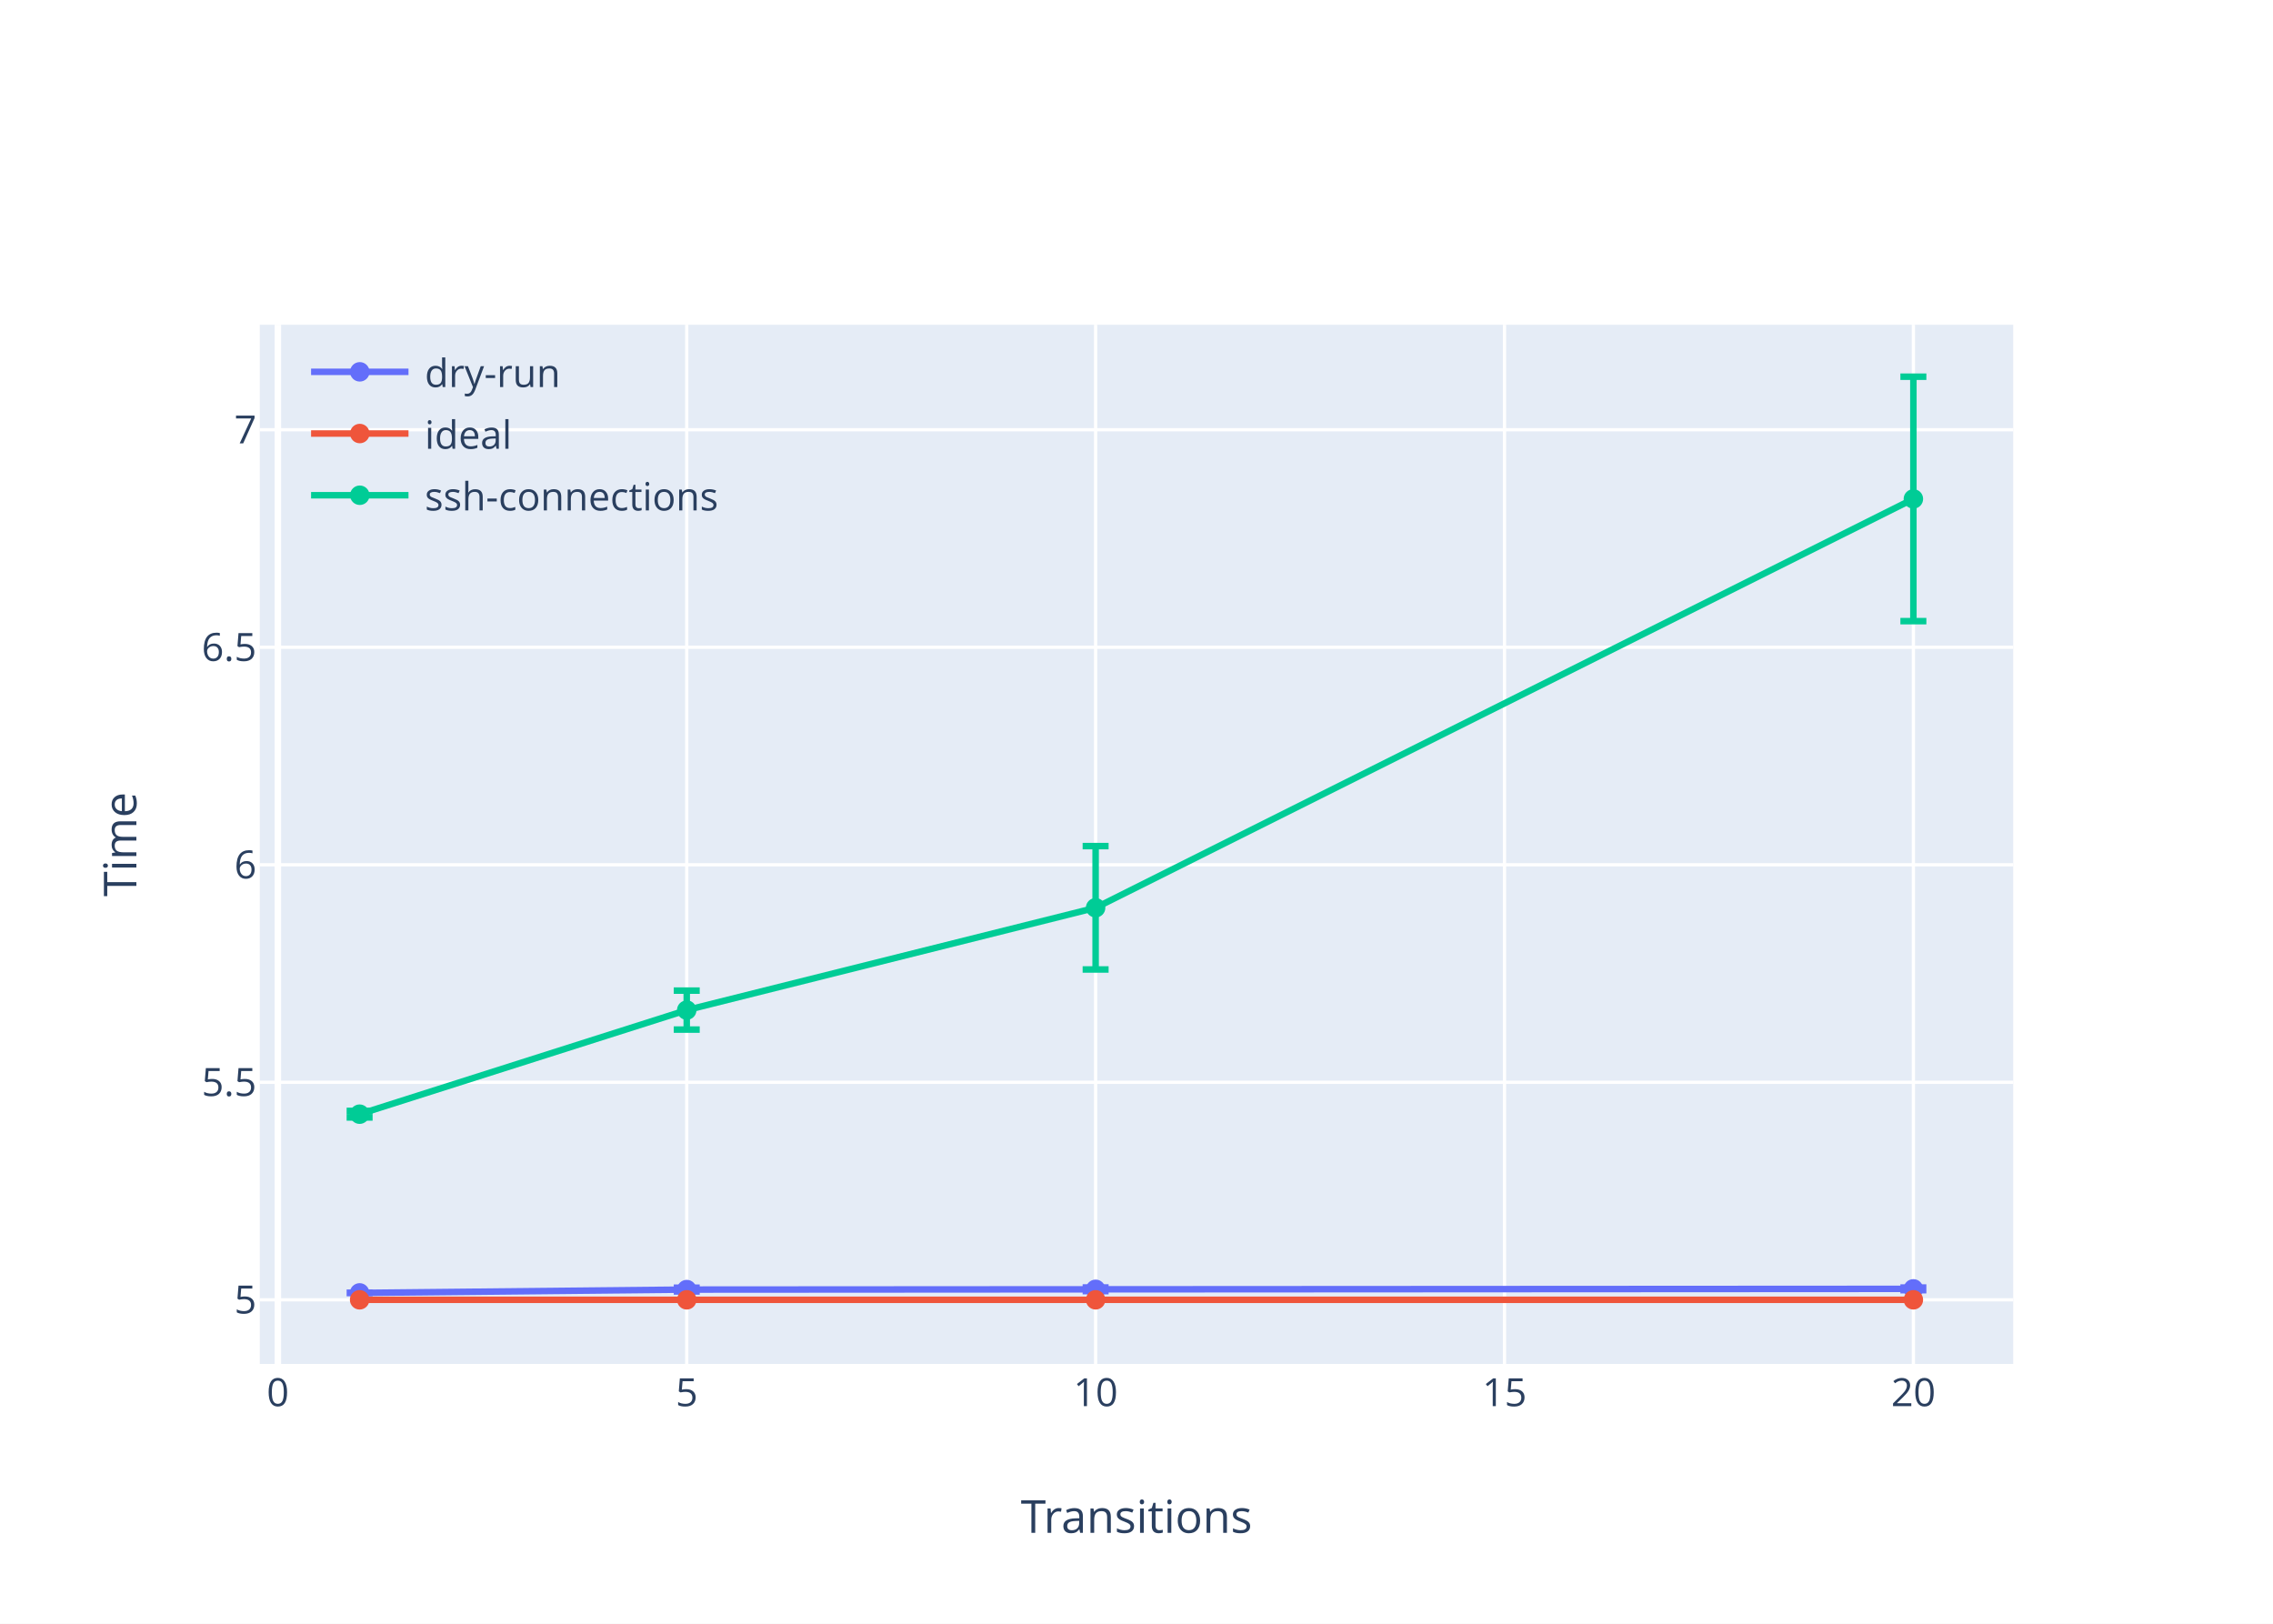
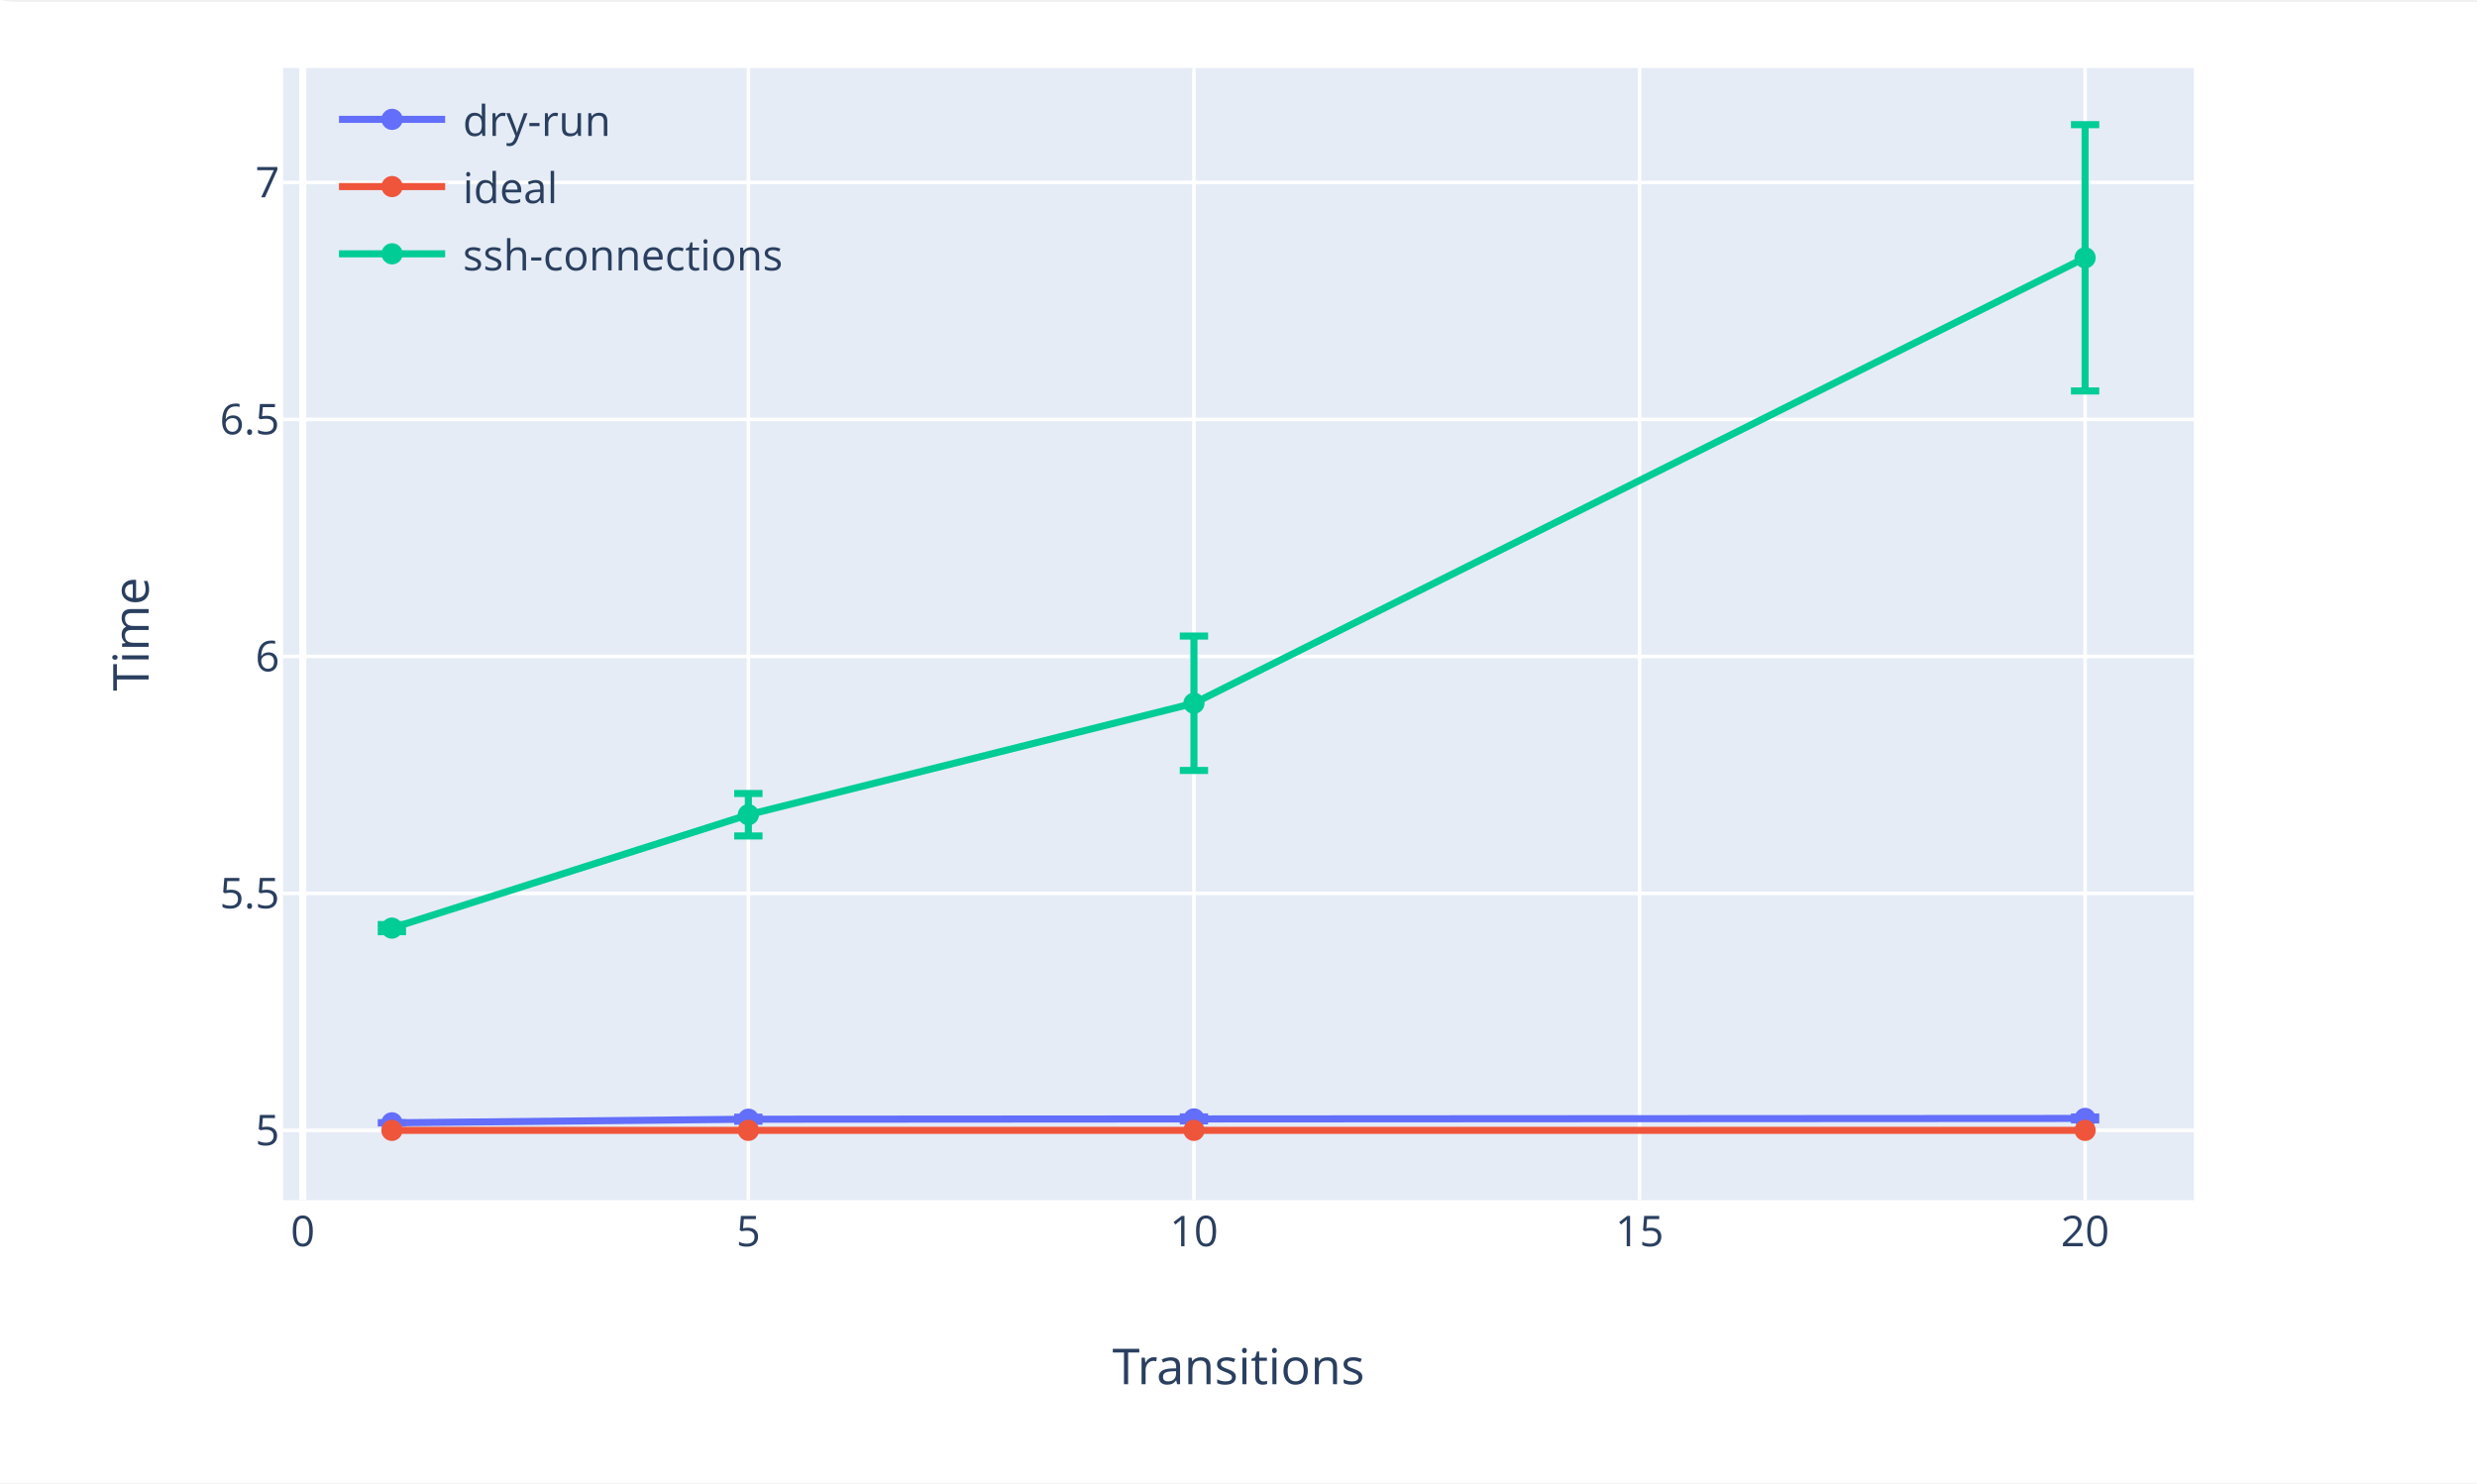
- <svg xmlns="http://www.w3.org/2000/svg" class="main-svg" width="700" height="500" viewBox="0 0 700 500">
-   <rect x="0" y="0" width="700" height="500" style="fill: rgb(255, 255, 255); fill-opacity: 1;" />
+ <svg xmlns="http://www.w3.org/2000/svg" class="main-svg" width="700" height="419.234" viewBox="0 0 700 419.234" version="1.1" id="svg345">
+   <path style="fill:#ffffff;fill-opacity:1" d="M 0,0 V 419.234 H 700 V 0.514 H 5.268 C 3.464,0.514 1.703,0.334 0,0 Z" id="rect2" />
  <defs id="defs-a122b5">
-     <g class="clips">
+     <g class="clips" id="g16">
      <clipPath id="clipa122b5xyplot" class="plotclip">
-         <rect width="540" height="320" />
+         <rect width="540" height="320" id="rect4" x="0" y="0" />
      </clipPath>
      <clipPath class="axesclip" id="clipa122b5x">
-         <rect x="80" y="0" width="540" height="500" />
+         <rect x="80" y="0" width="540" height="500" id="rect7" />
      </clipPath>
      <clipPath class="axesclip" id="clipa122b5y">
-         <rect x="0" y="100" width="700" height="320" />
+         <rect x="0" y="100" width="700" height="320" id="rect10" />
      </clipPath>
      <clipPath class="axesclip" id="clipa122b5xy">
-         <rect x="80" y="100" width="540" height="320" />
-       </clipPath>
-     </g>
-     <g class="gradients" />
+         <rect x="80" y="100" width="540" height="320" id="rect13" />
+       </clipPath>
+     </g>
+     <g class="gradients" id="g18" />
  </defs>
-   <g class="bglayer">
-     <rect class="bg" x="80" y="100" width="540" height="320" style="fill: rgb(229, 236, 246); fill-opacity: 1; stroke-width: 0;" />
-   </g>
-   <g class="layer-below">
-     <g class="imagelayer" />
-     <g class="shapelayer" />
-   </g>
-   <g class="cartesianlayer">
-     <g class="subplot xy">
-       <g class="layer-subplot">
-         <g class="shapelayer" />
-         <g class="imagelayer" />
-       </g>
-       <g class="gridlayer">
-         <g class="x">
-           <path class="xgrid crisp" transform="translate(211.49,0)" d="M0,100v320" style="stroke: rgb(255, 255, 255); stroke-opacity: 1; stroke-width: 1px;" />
-           <path class="xgrid crisp" transform="translate(337.41,0)" d="M0,100v320" style="stroke: rgb(255, 255, 255); stroke-opacity: 1; stroke-width: 1px;" />
-           <path class="xgrid crisp" transform="translate(463.33,0)" d="M0,100v320" style="stroke: rgb(255, 255, 255); stroke-opacity: 1; stroke-width: 1px;" />
-           <path class="xgrid crisp" transform="translate(589.25,0)" d="M0,100v320" style="stroke: rgb(255, 255, 255); stroke-opacity: 1; stroke-width: 1px;" />
-         </g>
-         <g class="y">
-           <path class="ygrid crisp" transform="translate(0,400.25)" d="M80,0h540" style="stroke: rgb(255, 255, 255); stroke-opacity: 1; stroke-width: 1px;" />
-           <path class="ygrid crisp" transform="translate(0,333.27)" d="M80,0h540" style="stroke: rgb(255, 255, 255); stroke-opacity: 1; stroke-width: 1px;" />
-           <path class="ygrid crisp" transform="translate(0,266.29)" d="M80,0h540" style="stroke: rgb(255, 255, 255); stroke-opacity: 1; stroke-width: 1px;" />
-           <path class="ygrid crisp" transform="translate(0,199.31)" d="M80,0h540" style="stroke: rgb(255, 255, 255); stroke-opacity: 1; stroke-width: 1px;" />
-           <path class="ygrid crisp" transform="translate(0,132.33)" d="M80,0h540" style="stroke: rgb(255, 255, 255); stroke-opacity: 1; stroke-width: 1px;" />
-         </g>
-       </g>
-       <g class="zerolinelayer">
-         <path class="xzl zl crisp" transform="translate(85.57,0)" d="M0,100v320" style="stroke: rgb(255, 255, 255); stroke-opacity: 1; stroke-width: 2px;" />
-       </g>
-       <path class="xlines-below" />
-       <path class="ylines-below" />
-       <g class="overlines-below" />
-       <g class="xaxislayer-below" />
-       <g class="yaxislayer-below" />
-       <g class="overaxes-below" />
-       <g class="plot" transform="translate(80, 100)" clip-path="url('#clipa122b5xyplot')">
-         <g class="scatterlayer mlayer">
-           <g class="trace scatter trace01e699" style="stroke-miterlimit: 2; opacity: 1;">
-             <g class="fills" />
-             <g class="errorbars">
-               <g class="errorbar">
-                 <path class="yerror" d="M26.75,298.07h8m-4,0V298.17m-4,0h8" style="vector-effect: non-scaling-stroke; stroke-width: 2px; stroke: rgb(99, 110, 250); stroke-opacity: 1;" />
-               </g>
-               <g class="errorbar">
-                 <path class="yerror" d="M127.49,296.52h8m-4,0V297.68m-4,0h8" style="vector-effect: non-scaling-stroke; stroke-width: 2px; stroke: rgb(99, 110, 250); stroke-opacity: 1;" />
-               </g>
-               <g class="errorbar">
-                 <path class="yerror" d="M253.41,296.45h8m-4,0V297.58m-4,0h8" style="vector-effect: non-scaling-stroke; stroke-width: 2px; stroke: rgb(99, 110, 250); stroke-opacity: 1;" />
-               </g>
-               <g class="errorbar">
-                 <path class="yerror" d="M505.25,296.47h8m-4,0V297.29m-4,0h8" style="vector-effect: non-scaling-stroke; stroke-width: 2px; stroke: rgb(99, 110, 250); stroke-opacity: 1;" />
-               </g>
-             </g>
-             <g class="lines">
-               <path class="js-line" d="M30.75,298.12L131.49,297.1L257.41,297.02L509.25,296.88" style="vector-effect: non-scaling-stroke; fill: none; stroke: rgb(99, 110, 250); stroke-opacity: 1; stroke-width: 2px; opacity: 1;" />
-             </g>
-             <g class="points">
-               <path class="point" transform="translate(30.75,298.12)" d="M3,0A3,3 0 1,1 0,-3A3,3 0 0,1 3,0Z" style="opacity: 1; stroke-width: 0px; fill: rgb(99, 110, 250); fill-opacity: 1;" />
-               <path class="point" transform="translate(131.49,297.1)" d="M3,0A3,3 0 1,1 0,-3A3,3 0 0,1 3,0Z" style="opacity: 1; stroke-width: 0px; fill: rgb(99, 110, 250); fill-opacity: 1;" />
-               <path class="point" transform="translate(257.41,297.02)" d="M3,0A3,3 0 1,1 0,-3A3,3 0 0,1 3,0Z" style="opacity: 1; stroke-width: 0px; fill: rgb(99, 110, 250); fill-opacity: 1;" />
-               <path class="point" transform="translate(509.25,296.88)" d="M3,0A3,3 0 1,1 0,-3A3,3 0 0,1 3,0Z" style="opacity: 1; stroke-width: 0px; fill: rgb(99, 110, 250); fill-opacity: 1;" />
-             </g>
-             <g class="text" />
-           </g>
-           <g class="trace scatter tracebe5292" style="stroke-miterlimit: 2; opacity: 1;">
-             <g class="fills" />
-             <g class="errorbars" />
-             <g class="lines">
-               <path class="js-line" d="M30.75,300.25L509.25,300.25" style="vector-effect: non-scaling-stroke; fill: none; stroke: rgb(239, 85, 59); stroke-opacity: 1; stroke-width: 2px; opacity: 1;" />
-             </g>
-             <g class="points">
-               <path class="point" transform="translate(30.75,300.25)" d="M3,0A3,3 0 1,1 0,-3A3,3 0 0,1 3,0Z" style="opacity: 1; stroke-width: 0px; fill: rgb(239, 85, 59); fill-opacity: 1;" />
-               <path class="point" transform="translate(131.49,300.25)" d="M3,0A3,3 0 1,1 0,-3A3,3 0 0,1 3,0Z" style="opacity: 1; stroke-width: 0px; fill: rgb(239, 85, 59); fill-opacity: 1;" />
-               <path class="point" transform="translate(257.41,300.25)" d="M3,0A3,3 0 1,1 0,-3A3,3 0 0,1 3,0Z" style="opacity: 1; stroke-width: 0px; fill: rgb(239, 85, 59); fill-opacity: 1;" />
-               <path class="point" transform="translate(509.25,300.25)" d="M3,0A3,3 0 1,1 0,-3A3,3 0 0,1 3,0Z" style="opacity: 1; stroke-width: 0px; fill: rgb(239, 85, 59); fill-opacity: 1;" />
-             </g>
-             <g class="text" />
-           </g>
-           <g class="trace scatter tracefd4a0a" style="stroke-miterlimit: 2; opacity: 1;">
-             <g class="fills" />
-             <g class="errorbars">
-               <g class="errorbar">
-                 <path class="yerror" d="M26.75,242.08h8m-4,0V244.1m-4,0h8" style="vector-effect: non-scaling-stroke; stroke-width: 2px; stroke: rgb(0, 204, 150); stroke-opacity: 1;" />
-               </g>
-               <g class="errorbar">
-                 <path class="yerror" d="M127.49,205.04h8m-4,0V217.04m-4,0h8" style="vector-effect: non-scaling-stroke; stroke-width: 2px; stroke: rgb(0, 204, 150); stroke-opacity: 1;" />
-               </g>
-               <g class="errorbar">
-                 <path class="yerror" d="M253.41,160.54h8m-4,0V198.53m-4,0h8" style="vector-effect: non-scaling-stroke; stroke-width: 2px; stroke: rgb(0, 204, 150); stroke-opacity: 1;" />
-               </g>
-               <g class="errorbar">
-                 <path class="yerror" d="M505.25,16h8m-4,0V91.27m-4,0h8" style="vector-effect: non-scaling-stroke; stroke-width: 2px; stroke: rgb(0, 204, 150); stroke-opacity: 1;" />
-               </g>
-             </g>
-             <g class="lines">
-               <path class="js-line" d="M30.75,243.09L131.49,211.04L257.41,179.53L509.25,53.63" style="vector-effect: non-scaling-stroke; fill: none; stroke: rgb(0, 204, 150); stroke-opacity: 1; stroke-width: 2px; opacity: 1;" />
-             </g>
-             <g class="points">
-               <path class="point" transform="translate(30.75,243.09)" d="M3,0A3,3 0 1,1 0,-3A3,3 0 0,1 3,0Z" style="opacity: 1; stroke-width: 0px; fill: rgb(0, 204, 150); fill-opacity: 1;" />
-               <path class="point" transform="translate(131.49,211.04)" d="M3,0A3,3 0 1,1 0,-3A3,3 0 0,1 3,0Z" style="opacity: 1; stroke-width: 0px; fill: rgb(0, 204, 150); fill-opacity: 1;" />
-               <path class="point" transform="translate(257.41,179.53)" d="M3,0A3,3 0 1,1 0,-3A3,3 0 0,1 3,0Z" style="opacity: 1; stroke-width: 0px; fill: rgb(0, 204, 150); fill-opacity: 1;" />
-               <path class="point" transform="translate(509.25,53.63)" d="M3,0A3,3 0 1,1 0,-3A3,3 0 0,1 3,0Z" style="opacity: 1; stroke-width: 0px; fill: rgb(0, 204, 150); fill-opacity: 1;" />
-             </g>
-             <g class="text" />
-           </g>
-         </g>
-       </g>
-       <g class="overplot" />
-       <path class="xlines-above crisp" d="M0,0" style="fill: none;" />
-       <path class="ylines-above crisp" d="M0,0" style="fill: none;" />
-       <g class="overlines-above" />
-       <g class="xaxislayer-above">
-         <g class="xtick">
-           <text text-anchor="middle" x="0" y="433" transform="translate(85.57,0)" style="font-family: 'Open Sans', verdana, arial, sans-serif; font-size: 12px; fill: rgb(42, 63, 95); fill-opacity: 1; white-space: pre;">0</text>
-         </g>
-         <g class="xtick">
-           <text text-anchor="middle" x="0" y="433" transform="translate(211.49,0)" style="font-family: 'Open Sans', verdana, arial, sans-serif; font-size: 12px; fill: rgb(42, 63, 95); fill-opacity: 1; white-space: pre;">5</text>
-         </g>
-         <g class="xtick">
-           <text text-anchor="middle" x="0" y="433" transform="translate(337.41,0)" style="font-family: 'Open Sans', verdana, arial, sans-serif; font-size: 12px; fill: rgb(42, 63, 95); fill-opacity: 1; white-space: pre;">10</text>
-         </g>
-         <g class="xtick">
-           <text text-anchor="middle" x="0" y="433" transform="translate(463.33,0)" style="font-family: 'Open Sans', verdana, arial, sans-serif; font-size: 12px; fill: rgb(42, 63, 95); fill-opacity: 1; white-space: pre;">15</text>
-         </g>
-         <g class="xtick">
-           <text text-anchor="middle" x="0" y="433" transform="translate(589.25,0)" style="font-family: 'Open Sans', verdana, arial, sans-serif; font-size: 12px; fill: rgb(42, 63, 95); fill-opacity: 1; white-space: pre;">20</text>
-         </g>
-       </g>
-       <g class="yaxislayer-above">
-         <g class="ytick">
-           <text text-anchor="end" x="79" y="4.2" transform="translate(0,400.25)" style="font-family: 'Open Sans', verdana, arial, sans-serif; font-size: 12px; fill: rgb(42, 63, 95); fill-opacity: 1; white-space: pre;">5</text>
-         </g>
-         <g class="ytick">
-           <text text-anchor="end" x="79" y="4.2" transform="translate(0,333.27)" style="font-family: 'Open Sans', verdana, arial, sans-serif; font-size: 12px; fill: rgb(42, 63, 95); fill-opacity: 1; white-space: pre;">5.5</text>
-         </g>
-         <g class="ytick">
-           <text text-anchor="end" x="79" y="4.2" transform="translate(0,266.29)" style="font-family: 'Open Sans', verdana, arial, sans-serif; font-size: 12px; fill: rgb(42, 63, 95); fill-opacity: 1; white-space: pre;">6</text>
-         </g>
-         <g class="ytick">
-           <text text-anchor="end" x="79" y="4.2" transform="translate(0,199.31)" style="font-family: 'Open Sans', verdana, arial, sans-serif; font-size: 12px; fill: rgb(42, 63, 95); fill-opacity: 1; white-space: pre;">6.5</text>
-         </g>
-         <g class="ytick">
-           <text text-anchor="end" x="79" y="4.2" transform="translate(0,132.33)" style="font-family: 'Open Sans', verdana, arial, sans-serif; font-size: 12px; fill: rgb(42, 63, 95); fill-opacity: 1; white-space: pre;">7</text>
-         </g>
-       </g>
-       <g class="overaxes-above" />
-     </g>
-   </g>
-   <g class="polarlayer" />
-   <g class="ternarylayer" />
-   <g class="geolayer" />
-   <g class="funnelarealayer" />
-   <g class="pielayer" />
-   <g class="sunburstlayer" />
-   <g class="glimages" />
+   <g class="bglayer" id="g23" transform="translate(0,-80.76562)">
+     <rect class="bg" x="80" y="100" width="540" height="320" style="fill:#e5ecf6;fill-opacity:1;stroke-width:0" id="rect21" />
+   </g>
+   <g class="layer-below" id="g29" transform="translate(0,-80.76562)">
+     <g class="imagelayer" id="g25" />
+     <g class="shapelayer" id="g27" />
+   </g>
+   <g class="cartesianlayer" id="g235" transform="translate(0,-80.76562)">
+     <g class="subplot xy" id="g233">
+       <g class="layer-subplot" id="g35">
+         <g class="shapelayer" id="g31" />
+         <g class="imagelayer" id="g33" />
+       </g>
+       <g class="gridlayer" id="g59">
+         <g class="x" id="g45">
+           <path class="xgrid crisp" transform="translate(211.49)" d="M 0,100 V 420" style="stroke:#ffffff;stroke-width:1px;stroke-opacity:1" id="path37" />
+           <path class="xgrid crisp" transform="translate(337.41)" d="M 0,100 V 420" style="stroke:#ffffff;stroke-width:1px;stroke-opacity:1" id="path39" />
+           <path class="xgrid crisp" transform="translate(463.33)" d="M 0,100 V 420" style="stroke:#ffffff;stroke-width:1px;stroke-opacity:1" id="path41" />
+           <path class="xgrid crisp" transform="translate(589.25)" d="M 0,100 V 420" style="stroke:#ffffff;stroke-width:1px;stroke-opacity:1" id="path43" />
+         </g>
+         <g class="y" id="g57">
+           <path class="ygrid crisp" transform="translate(0,400.25)" d="M 80,0 H 620" style="stroke:#ffffff;stroke-width:1px;stroke-opacity:1" id="path47" />
+           <path class="ygrid crisp" transform="translate(0,333.27)" d="M 80,0 H 620" style="stroke:#ffffff;stroke-width:1px;stroke-opacity:1" id="path49" />
+           <path class="ygrid crisp" transform="translate(0,266.29)" d="M 80,0 H 620" style="stroke:#ffffff;stroke-width:1px;stroke-opacity:1" id="path51" />
+           <path class="ygrid crisp" transform="translate(0,199.31)" d="M 80,0 H 620" style="stroke:#ffffff;stroke-width:1px;stroke-opacity:1" id="path53" />
+           <path class="ygrid crisp" transform="translate(0,132.33)" d="M 80,0 H 620" style="stroke:#ffffff;stroke-width:1px;stroke-opacity:1" id="path55" />
+         </g>
+       </g>
+       <g class="zerolinelayer" id="g63">
+         <path class="xzl zl crisp" transform="translate(85.57)" d="M 0,100 V 420" style="stroke:#ffffff;stroke-width:2px;stroke-opacity:1" id="path61" />
+       </g>
+       <path class="xlines-below" id="path65" d="" />
+       <path class="ylines-below" id="path67" d="" />
+       <g class="overlines-below" id="g69" />
+       <g class="xaxislayer-below" id="g71" />
+       <g class="yaxislayer-below" id="g73" />
+       <g class="overaxes-below" id="g75" />
+       <g class="plot" transform="translate(80,100)" clip-path="url(#clipa122b5xyplot)" id="g177">
+         <g class="scatterlayer mlayer" id="g175">
+           <g class="trace scatter trace01e699" style="opacity:1;stroke-miterlimit:2" id="g113">
+             <g class="fills" id="g77" />
+             <g class="errorbars" id="g95">
+               <g class="errorbar" id="g81">
+                 <path class="yerror" d="m 26.75,298.07 h 8 m -4,0 v 0.1 m -4,0 h 8" style="vector-effect:non-scaling-stroke;stroke:#636efa;stroke-width:2px;stroke-opacity:1" id="path79" />
+               </g>
+               <g class="errorbar" id="g85">
+                 <path class="yerror" d="m 127.49,296.52 h 8 m -4,0 v 1.16 m -4,0 h 8" style="vector-effect:non-scaling-stroke;stroke:#636efa;stroke-width:2px;stroke-opacity:1" id="path83" />
+               </g>
+               <g class="errorbar" id="g89">
+                 <path class="yerror" d="m 253.41,296.45 h 8 m -4,0 v 1.13 m -4,0 h 8" style="vector-effect:non-scaling-stroke;stroke:#636efa;stroke-width:2px;stroke-opacity:1" id="path87" />
+               </g>
+               <g class="errorbar" id="g93">
+                 <path class="yerror" d="m 505.25,296.47 h 8 m -4,0 v 0.82 m -4,0 h 8" style="vector-effect:non-scaling-stroke;stroke:#636efa;stroke-width:2px;stroke-opacity:1" id="path91" />
+               </g>
+             </g>
+             <g class="lines" id="g99">
+               <path class="js-line" d="m 30.75,298.12 100.74,-1.02 125.92,-0.08 251.84,-0.14" style="opacity:1;vector-effect:non-scaling-stroke;fill:none;stroke:#636efa;stroke-width:2px;stroke-opacity:1" id="path97" />
+             </g>
+             <g class="points" id="g109">
+               <path class="point" transform="translate(30.75,298.12)" d="M 3,0 A 3,3 0 1 1 0,-3 3,3 0 0 1 3,0 Z" style="opacity:1;fill:#636efa;fill-opacity:1;stroke-width:0px" id="path101" />
+               <path class="point" transform="translate(131.49,297.1)" d="M 3,0 A 3,3 0 1 1 0,-3 3,3 0 0 1 3,0 Z" style="opacity:1;fill:#636efa;fill-opacity:1;stroke-width:0px" id="path103" />
+               <path class="point" transform="translate(257.41,297.02)" d="M 3,0 A 3,3 0 1 1 0,-3 3,3 0 0 1 3,0 Z" style="opacity:1;fill:#636efa;fill-opacity:1;stroke-width:0px" id="path105" />
+               <path class="point" transform="translate(509.25,296.88)" d="M 3,0 A 3,3 0 1 1 0,-3 3,3 0 0 1 3,0 Z" style="opacity:1;fill:#636efa;fill-opacity:1;stroke-width:0px" id="path107" />
+             </g>
+             <g class="text" id="g111" />
+           </g>
+           <g class="trace scatter tracebe5292" style="opacity:1;stroke-miterlimit:2" id="g135">
+             <g class="fills" id="g115" />
+             <g class="errorbars" id="g117" />
+             <g class="lines" id="g121">
+               <path class="js-line" d="m 30.75,300.25 h 478.5" style="opacity:1;vector-effect:non-scaling-stroke;fill:none;stroke:#ef553b;stroke-width:2px;stroke-opacity:1" id="path119" />
+             </g>
+             <g class="points" id="g131">
+               <path class="point" transform="translate(30.75,300.25)" d="M 3,0 A 3,3 0 1 1 0,-3 3,3 0 0 1 3,0 Z" style="opacity:1;fill:#ef553b;fill-opacity:1;stroke-width:0px" id="path123" />
+               <path class="point" transform="translate(131.49,300.25)" d="M 3,0 A 3,3 0 1 1 0,-3 3,3 0 0 1 3,0 Z" style="opacity:1;fill:#ef553b;fill-opacity:1;stroke-width:0px" id="path125" />
+               <path class="point" transform="translate(257.41,300.25)" d="M 3,0 A 3,3 0 1 1 0,-3 3,3 0 0 1 3,0 Z" style="opacity:1;fill:#ef553b;fill-opacity:1;stroke-width:0px" id="path127" />
+               <path class="point" transform="translate(509.25,300.25)" d="M 3,0 A 3,3 0 1 1 0,-3 3,3 0 0 1 3,0 Z" style="opacity:1;fill:#ef553b;fill-opacity:1;stroke-width:0px" id="path129" />
+             </g>
+             <g class="text" id="g133" />
+           </g>
+           <g class="trace scatter tracefd4a0a" style="opacity:1;stroke-miterlimit:2" id="g173">
+             <g class="fills" id="g137" />
+             <g class="errorbars" id="g155">
+               <g class="errorbar" id="g141">
+                 <path class="yerror" d="m 26.75,242.08 h 8 m -4,0 v 2.02 m -4,0 h 8" style="vector-effect:non-scaling-stroke;stroke:#00cc96;stroke-width:2px;stroke-opacity:1" id="path139" />
+               </g>
+               <g class="errorbar" id="g145">
+                 <path class="yerror" d="m 127.49,205.04 h 8 m -4,0 v 12 m -4,0 h 8" style="vector-effect:non-scaling-stroke;stroke:#00cc96;stroke-width:2px;stroke-opacity:1" id="path143" />
+               </g>
+               <g class="errorbar" id="g149">
+                 <path class="yerror" d="m 253.41,160.54 h 8 m -4,0 v 37.99 m -4,0 h 8" style="vector-effect:non-scaling-stroke;stroke:#00cc96;stroke-width:2px;stroke-opacity:1" id="path147" />
+               </g>
+               <g class="errorbar" id="g153">
+                 <path class="yerror" d="m 505.25,16 h 8 m -4,0 v 75.27 m -4,0 h 8" style="vector-effect:non-scaling-stroke;stroke:#00cc96;stroke-width:2px;stroke-opacity:1" id="path151" />
+               </g>
+             </g>
+             <g class="lines" id="g159">
+               <path class="js-line" d="M 30.75,243.09 131.49,211.04 257.41,179.53 509.25,53.63" style="opacity:1;vector-effect:non-scaling-stroke;fill:none;stroke:#00cc96;stroke-width:2px;stroke-opacity:1" id="path157" />
+             </g>
+             <g class="points" id="g169">
+               <path class="point" transform="translate(30.75,243.09)" d="M 3,0 A 3,3 0 1 1 0,-3 3,3 0 0 1 3,0 Z" style="opacity:1;fill:#00cc96;fill-opacity:1;stroke-width:0px" id="path161" />
+               <path class="point" transform="translate(131.49,211.04)" d="M 3,0 A 3,3 0 1 1 0,-3 3,3 0 0 1 3,0 Z" style="opacity:1;fill:#00cc96;fill-opacity:1;stroke-width:0px" id="path163" />
+               <path class="point" transform="translate(257.41,179.53)" d="M 3,0 A 3,3 0 1 1 0,-3 3,3 0 0 1 3,0 Z" style="opacity:1;fill:#00cc96;fill-opacity:1;stroke-width:0px" id="path165" />
+               <path class="point" transform="translate(509.25,53.63)" d="M 3,0 A 3,3 0 1 1 0,-3 3,3 0 0 1 3,0 Z" style="opacity:1;fill:#00cc96;fill-opacity:1;stroke-width:0px" id="path167" />
+             </g>
+             <g class="text" id="g171" />
+           </g>
+         </g>
+       </g>
+       <g class="overplot" id="g179" />
+       <path class="xlines-above crisp" d="M 0,0" style="fill:none" id="path181" />
+       <path class="ylines-above crisp" d="M 0,0" style="fill:none" id="path183" />
+       <g class="overlines-above" id="g185" />
+       <g class="xaxislayer-above" id="g207">
+         <g class="xtick" id="g189">
+           <text x="0" y="433" transform="translate(85.57)" style="font-size:12px;font-family:'Open Sans', verdana, arial, sans-serif;text-anchor:middle;white-space:pre;fill:#2a3f5f;fill-opacity:1" id="text187">0</text>
+         </g>
+         <g class="xtick" id="g193">
+           <text x="0" y="433" transform="translate(211.49)" style="font-size:12px;font-family:'Open Sans', verdana, arial, sans-serif;text-anchor:middle;white-space:pre;fill:#2a3f5f;fill-opacity:1" id="text191">5</text>
+         </g>
+         <g class="xtick" id="g197">
+           <text x="0" y="433" transform="translate(337.41)" style="font-size:12px;font-family:'Open Sans', verdana, arial, sans-serif;text-anchor:middle;white-space:pre;fill:#2a3f5f;fill-opacity:1" id="text195">10</text>
+         </g>
+         <g class="xtick" id="g201">
+           <text x="0" y="433" transform="translate(463.33)" style="font-size:12px;font-family:'Open Sans', verdana, arial, sans-serif;text-anchor:middle;white-space:pre;fill:#2a3f5f;fill-opacity:1" id="text199">15</text>
+         </g>
+         <g class="xtick" id="g205">
+           <text x="0" y="433" transform="translate(589.25)" style="font-size:12px;font-family:'Open Sans', verdana, arial, sans-serif;text-anchor:middle;white-space:pre;fill:#2a3f5f;fill-opacity:1" id="text203">20</text>
+         </g>
+       </g>
+       <g class="yaxislayer-above" id="g229">
+         <g class="ytick" id="g211">
+           <text x="79" y="4.2" transform="translate(0,400.25)" style="font-size:12px;font-family:'Open Sans', verdana, arial, sans-serif;text-anchor:end;white-space:pre;fill:#2a3f5f;fill-opacity:1" id="text209">5</text>
+         </g>
+         <g class="ytick" id="g215">
+           <text x="79" y="4.2" transform="translate(0,333.27)" style="font-size:12px;font-family:'Open Sans', verdana, arial, sans-serif;text-anchor:end;white-space:pre;fill:#2a3f5f;fill-opacity:1" id="text213">5.5</text>
+         </g>
+         <g class="ytick" id="g219">
+           <text x="79" y="4.2" transform="translate(0,266.29)" style="font-size:12px;font-family:'Open Sans', verdana, arial, sans-serif;text-anchor:end;white-space:pre;fill:#2a3f5f;fill-opacity:1" id="text217">6</text>
+         </g>
+         <g class="ytick" id="g223">
+           <text x="79" y="4.2" transform="translate(0,199.31)" style="font-size:12px;font-family:'Open Sans', verdana, arial, sans-serif;text-anchor:end;white-space:pre;fill:#2a3f5f;fill-opacity:1" id="text221">6.5</text>
+         </g>
+         <g class="ytick" id="g227">
+           <text x="79" y="4.2" transform="translate(0,132.33)" style="font-size:12px;font-family:'Open Sans', verdana, arial, sans-serif;text-anchor:end;white-space:pre;fill:#2a3f5f;fill-opacity:1" id="text225">7</text>
+         </g>
+       </g>
+       <g class="overaxes-above" id="g231" />
+     </g>
+   </g>
+   <g class="polarlayer" id="g237" transform="translate(0,-80.76562)" />
+   <g class="ternarylayer" id="g239" transform="translate(0,-80.76562)" />
+   <g class="geolayer" id="g241" transform="translate(0,-80.76562)" />
+   <g class="funnelarealayer" id="g243" transform="translate(0,-80.76562)" />
+   <g class="pielayer" id="g245" transform="translate(0,-80.76562)" />
+   <g class="sunburstlayer" id="g247" transform="translate(0,-80.76562)" />
+   <g class="glimages" id="g249" transform="translate(0,-80.76562)" />
  <defs id="topdefs-a122b5">
-     <g class="clips" />
+     <g class="clips" id="g251" />
    <clipPath id="legenda122b5">
-       <rect width="134" height="67" x="0" y="0" />
+       <rect width="134" height="67" x="0" y="0" id="rect253" />
    </clipPath>
  </defs>
-   <g class="layer-above">
-     <g class="imagelayer" />
-     <g class="shapelayer" />
-   </g>
-   <g class="infolayer">
-     <g class="legend" pointer-events="all" transform="translate(90.8, 100)">
-       <rect class="bg" shape-rendering="crispEdges" width="134" height="67" x="0" y="0" style="stroke: rgb(68, 68, 68); stroke-opacity: 1; fill: rgb(0, 0, 0); fill-opacity: 0; stroke-width: 0px;" />
-       <g class="scrollbox" transform="translate(0, 0)" clip-path="url('#legenda122b5')">
-         <g class="groups">
-           <g class="traces" transform="translate(0, 14.5)" style="opacity: 1;">
-             <text class="legendtext user-select-none" text-anchor="start" x="40" y="4.68" style="font-family: 'Open Sans', verdana, arial, sans-serif; font-size: 12px; fill: rgb(42, 63, 95); fill-opacity: 1; white-space: pre;">dry-run</text>
-             <g class="layers" style="opacity: 1;">
-               <g class="legendfill" />
-               <g class="legendlines">
-                 <path class="js-line" d="M5,0h30" style="fill: none; stroke: rgb(99, 110, 250); stroke-opacity: 1; stroke-width: 2px;" />
-               </g>
-               <g class="legendsymbols">
-                 <g class="legendpoints">
-                   <path class="scatterpts" transform="translate(20,0)" d="M3,0A3,3 0 1,1 0,-3A3,3 0 0,1 3,0Z" style="opacity: 1; stroke-width: 0px; fill: rgb(99, 110, 250); fill-opacity: 1;" />
+   <g class="layer-above" id="g261" transform="translate(0,-80.76562)">
+     <g class="imagelayer" id="g257" />
+     <g class="shapelayer" id="g259" />
+   </g>
+   <g class="infolayer" id="g343" transform="translate(0,-80.76562)">
+     <g class="legend" pointer-events="all" transform="translate(90.8,100)" id="g331">
+       <rect class="bg" width="134" height="67" x="0" y="0" style="fill:#000000;fill-opacity:0;stroke:#444444;stroke-width:0px;stroke-opacity:1;shape-rendering:crispEdges" id="rect263" />
+       <g class="scrollbox" clip-path="url(#legenda122b5)" id="g327">
+         <g class="groups" id="g325">
+           <g class="traces" transform="translate(0,14.5)" style="opacity:1" id="g283">
+             <text class="legendtext user-select-none" x="40" y="4.68" style="font-size:12px;font-family:'Open Sans', verdana, arial, sans-serif;text-anchor:start;white-space:pre;fill:#2a3f5f;fill-opacity:1" id="text265">dry-run</text>
+             <g class="layers" style="opacity:1" id="g279">
+               <g class="legendfill" id="g267" />
+               <g class="legendlines" id="g271">
+                 <path class="js-line" d="M 5,0 H 35" style="fill:none;stroke:#636efa;stroke-width:2px;stroke-opacity:1" id="path269" />
+               </g>
+               <g class="legendsymbols" id="g277">
+                 <g class="legendpoints" id="g275">
+                   <path class="scatterpts" transform="translate(20)" d="M 3,0 A 3,3 0 1 1 0,-3 3,3 0 0 1 3,0 Z" style="opacity:1;fill:#636efa;fill-opacity:1;stroke-width:0px" id="path273" />
                </g>
              </g>
            </g>
-             <rect class="legendtoggle" pointer-events="all" x="0" y="-9.5" width="174" height="19" style="cursor: pointer; fill: rgb(0, 0, 0); fill-opacity: 0;" />
-           </g>
-           <g class="traces" transform="translate(0, 33.5)" style="opacity: 1;">
-             <text class="legendtext user-select-none" text-anchor="start" x="40" y="4.68" style="font-family: 'Open Sans', verdana, arial, sans-serif; font-size: 12px; fill: rgb(42, 63, 95); fill-opacity: 1; white-space: pre;">ideal</text>
-             <g class="layers" style="opacity: 1;">
-               <g class="legendfill" />
-               <g class="legendlines">
-                 <path class="js-line" d="M5,0h30" style="fill: none; stroke: rgb(239, 85, 59); stroke-opacity: 1; stroke-width: 2px;" />
-               </g>
-               <g class="legendsymbols">
-                 <g class="legendpoints">
-                   <path class="scatterpts" transform="translate(20,0)" d="M3,0A3,3 0 1,1 0,-3A3,3 0 0,1 3,0Z" style="opacity: 1; stroke-width: 0px; fill: rgb(239, 85, 59); fill-opacity: 1;" />
+             <rect class="legendtoggle" pointer-events="all" x="0" y="-9.5" width="174" height="19" style="fill:#000000;fill-opacity:0" id="rect281" />
+           </g>
+           <g class="traces" transform="translate(0,33.5)" style="opacity:1" id="g303">
+             <text class="legendtext user-select-none" x="40" y="4.68" style="font-size:12px;font-family:'Open Sans', verdana, arial, sans-serif;text-anchor:start;white-space:pre;fill:#2a3f5f;fill-opacity:1" id="text285">ideal</text>
+             <g class="layers" style="opacity:1" id="g299">
+               <g class="legendfill" id="g287" />
+               <g class="legendlines" id="g291">
+                 <path class="js-line" d="M 5,0 H 35" style="fill:none;stroke:#ef553b;stroke-width:2px;stroke-opacity:1" id="path289" />
+               </g>
+               <g class="legendsymbols" id="g297">
+                 <g class="legendpoints" id="g295">
+                   <path class="scatterpts" transform="translate(20)" d="M 3,0 A 3,3 0 1 1 0,-3 3,3 0 0 1 3,0 Z" style="opacity:1;fill:#ef553b;fill-opacity:1;stroke-width:0px" id="path293" />
                </g>
              </g>
            </g>
-             <rect class="legendtoggle" pointer-events="all" x="0" y="-9.5" width="190" height="19" style="cursor: pointer; fill: rgb(0, 0, 0); fill-opacity: 0;" />
-           </g>
-           <g class="traces" transform="translate(0, 52.5)" style="opacity: 1;">
-             <text class="legendtext user-select-none" text-anchor="start" x="40" y="4.68" style="font-family: 'Open Sans', verdana, arial, sans-serif; font-size: 12px; fill: rgb(42, 63, 95); fill-opacity: 1; white-space: pre;">ssh-connections</text>
-             <g class="layers" style="opacity: 1;">
-               <g class="legendfill" />
-               <g class="legendlines">
-                 <path class="js-line" d="M5,0h30" style="fill: none; stroke: rgb(0, 204, 150); stroke-opacity: 1; stroke-width: 2px;" />
-               </g>
-               <g class="legendsymbols">
-                 <g class="legendpoints">
-                   <path class="scatterpts" transform="translate(20,0)" d="M3,0A3,3 0 1,1 0,-3A3,3 0 0,1 3,0Z" style="opacity: 1; stroke-width: 0px; fill: rgb(0, 204, 150); fill-opacity: 1;" />
+             <rect class="legendtoggle" pointer-events="all" x="0" y="-9.5" width="190" height="19" style="fill:#000000;fill-opacity:0" id="rect301" />
+           </g>
+           <g class="traces" transform="translate(0,52.5)" style="opacity:1" id="g323">
+             <text class="legendtext user-select-none" x="40" y="4.68" style="font-size:12px;font-family:'Open Sans', verdana, arial, sans-serif;text-anchor:start;white-space:pre;fill:#2a3f5f;fill-opacity:1" id="text305">ssh-connections</text>
+             <g class="layers" style="opacity:1" id="g319">
+               <g class="legendfill" id="g307" />
+               <g class="legendlines" id="g311">
+                 <path class="js-line" d="M 5,0 H 35" style="fill:none;stroke:#00cc96;stroke-width:2px;stroke-opacity:1" id="path309" />
+               </g>
+               <g class="legendsymbols" id="g317">
+                 <g class="legendpoints" id="g315">
+                   <path class="scatterpts" transform="translate(20)" d="M 3,0 A 3,3 0 1 1 0,-3 3,3 0 0 1 3,0 Z" style="opacity:1;fill:#00cc96;fill-opacity:1;stroke-width:0px" id="path313" />
                </g>
              </g>
            </g>
-             <rect class="legendtoggle" pointer-events="all" x="0" y="-9.5" width="174" height="19" style="cursor: pointer; fill: rgb(0, 0, 0); fill-opacity: 0;" />
-           </g>
-         </g>
-       </g>
-       <rect class="scrollbar" rx="20" ry="3" width="0" height="0" x="0" y="0" style="fill: rgb(128, 139, 164); fill-opacity: 1;" />
-     </g>
-     <g class="g-gtitle" />
-     <g class="g-xtitle">
-       <text class="xtitle" x="350" y="472" text-anchor="middle" style="font-family: 'Open Sans', verdana, arial, sans-serif; font-size: 14px; fill: rgb(42, 63, 95); opacity: 1; font-weight: normal; white-space: pre;">Transitions</text>
-     </g>
-     <g class="g-ytitle">
-       <text class="ytitle" transform="rotate(-90,42,260)" x="42" y="260" text-anchor="middle" style="font-family: 'Open Sans', verdana, arial, sans-serif; font-size: 14px; fill: rgb(42, 63, 95); opacity: 1; font-weight: normal; white-space: pre;">Time</text>
+             <rect class="legendtoggle" pointer-events="all" x="0" y="-9.5" width="174" height="19" style="fill:#000000;fill-opacity:0" id="rect321" />
+           </g>
+         </g>
+       </g>
+       <rect class="scrollbar" rx="20" ry="3" width="0" height="0" x="0" y="0" style="fill:#808ba4;fill-opacity:1" id="rect329" />
+     </g>
+     <g class="g-gtitle" id="g333" />
+     <g class="g-xtitle" id="g337">
+       <text class="xtitle" x="350" y="472" style="font-weight:normal;font-size:14px;font-family:'Open Sans', verdana, arial, sans-serif;text-anchor:middle;white-space:pre;opacity:1;fill:#2a3f5f" id="text335">Transitions</text>
+     </g>
+     <g class="g-ytitle" id="g341">
+       <text class="ytitle" transform="rotate(-90,42,260)" x="42" y="260" style="font-weight:normal;font-size:14px;font-family:'Open Sans', verdana, arial, sans-serif;text-anchor:middle;white-space:pre;opacity:1;fill:#2a3f5f" id="text339">Time</text>
    </g>
  </g>
</svg>
